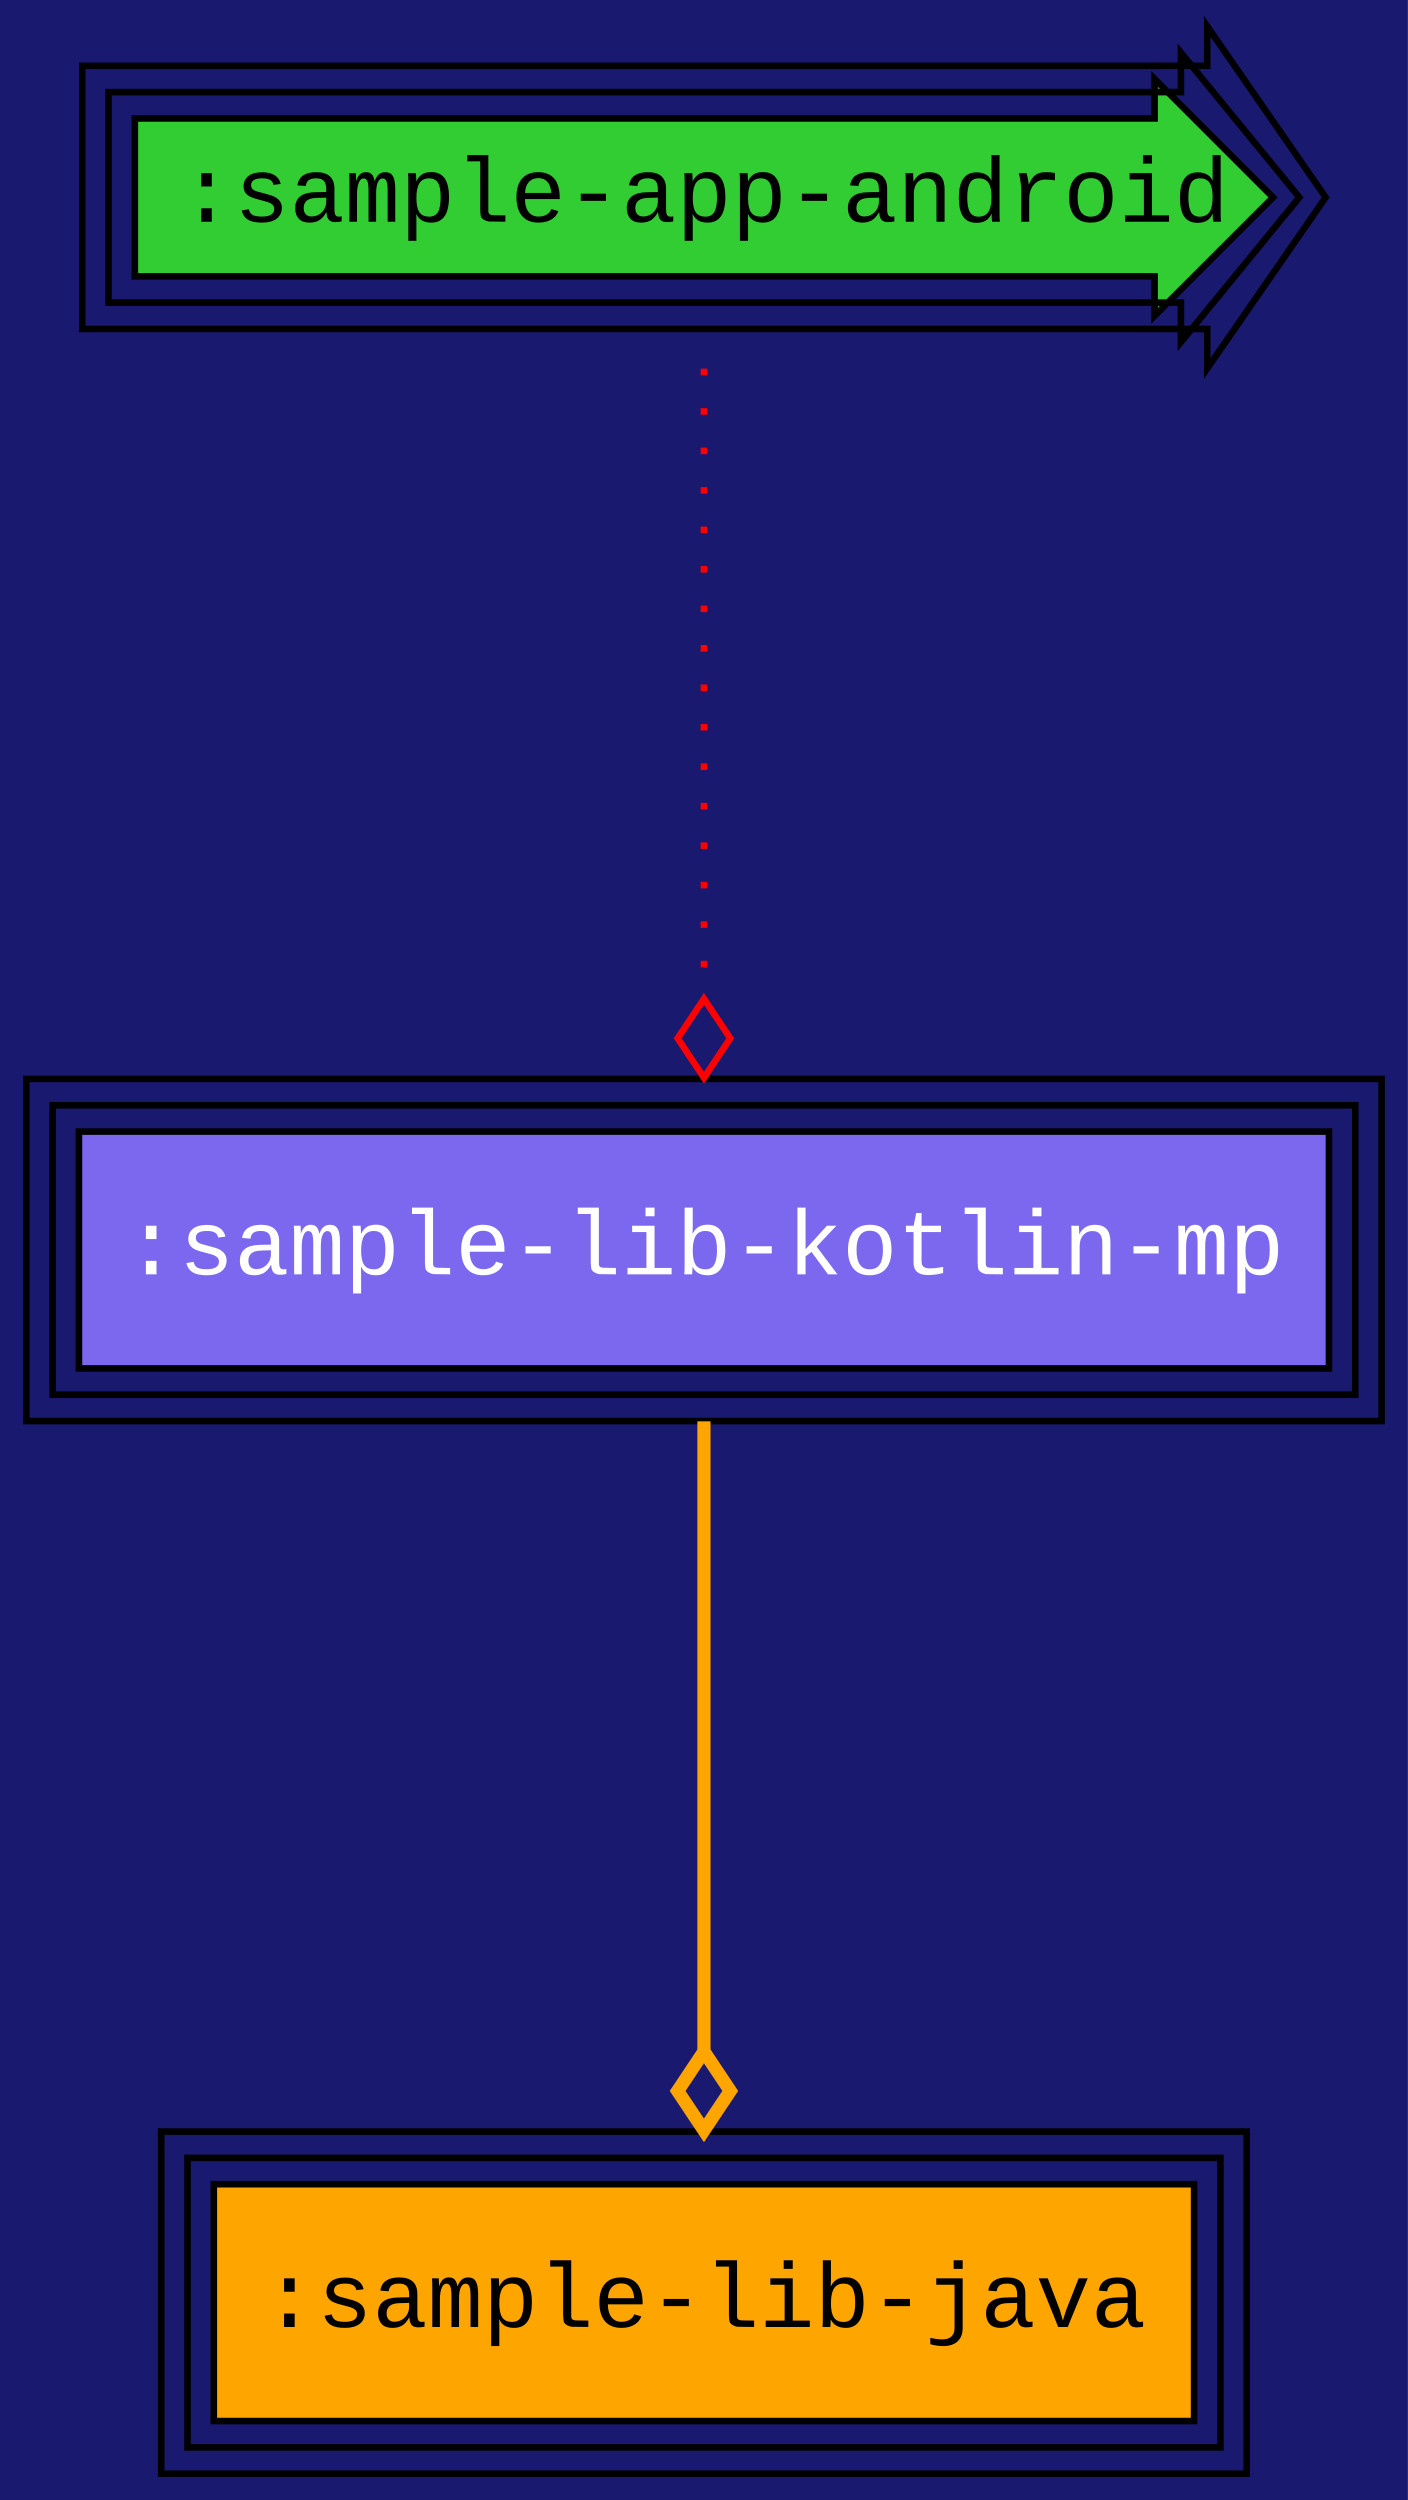
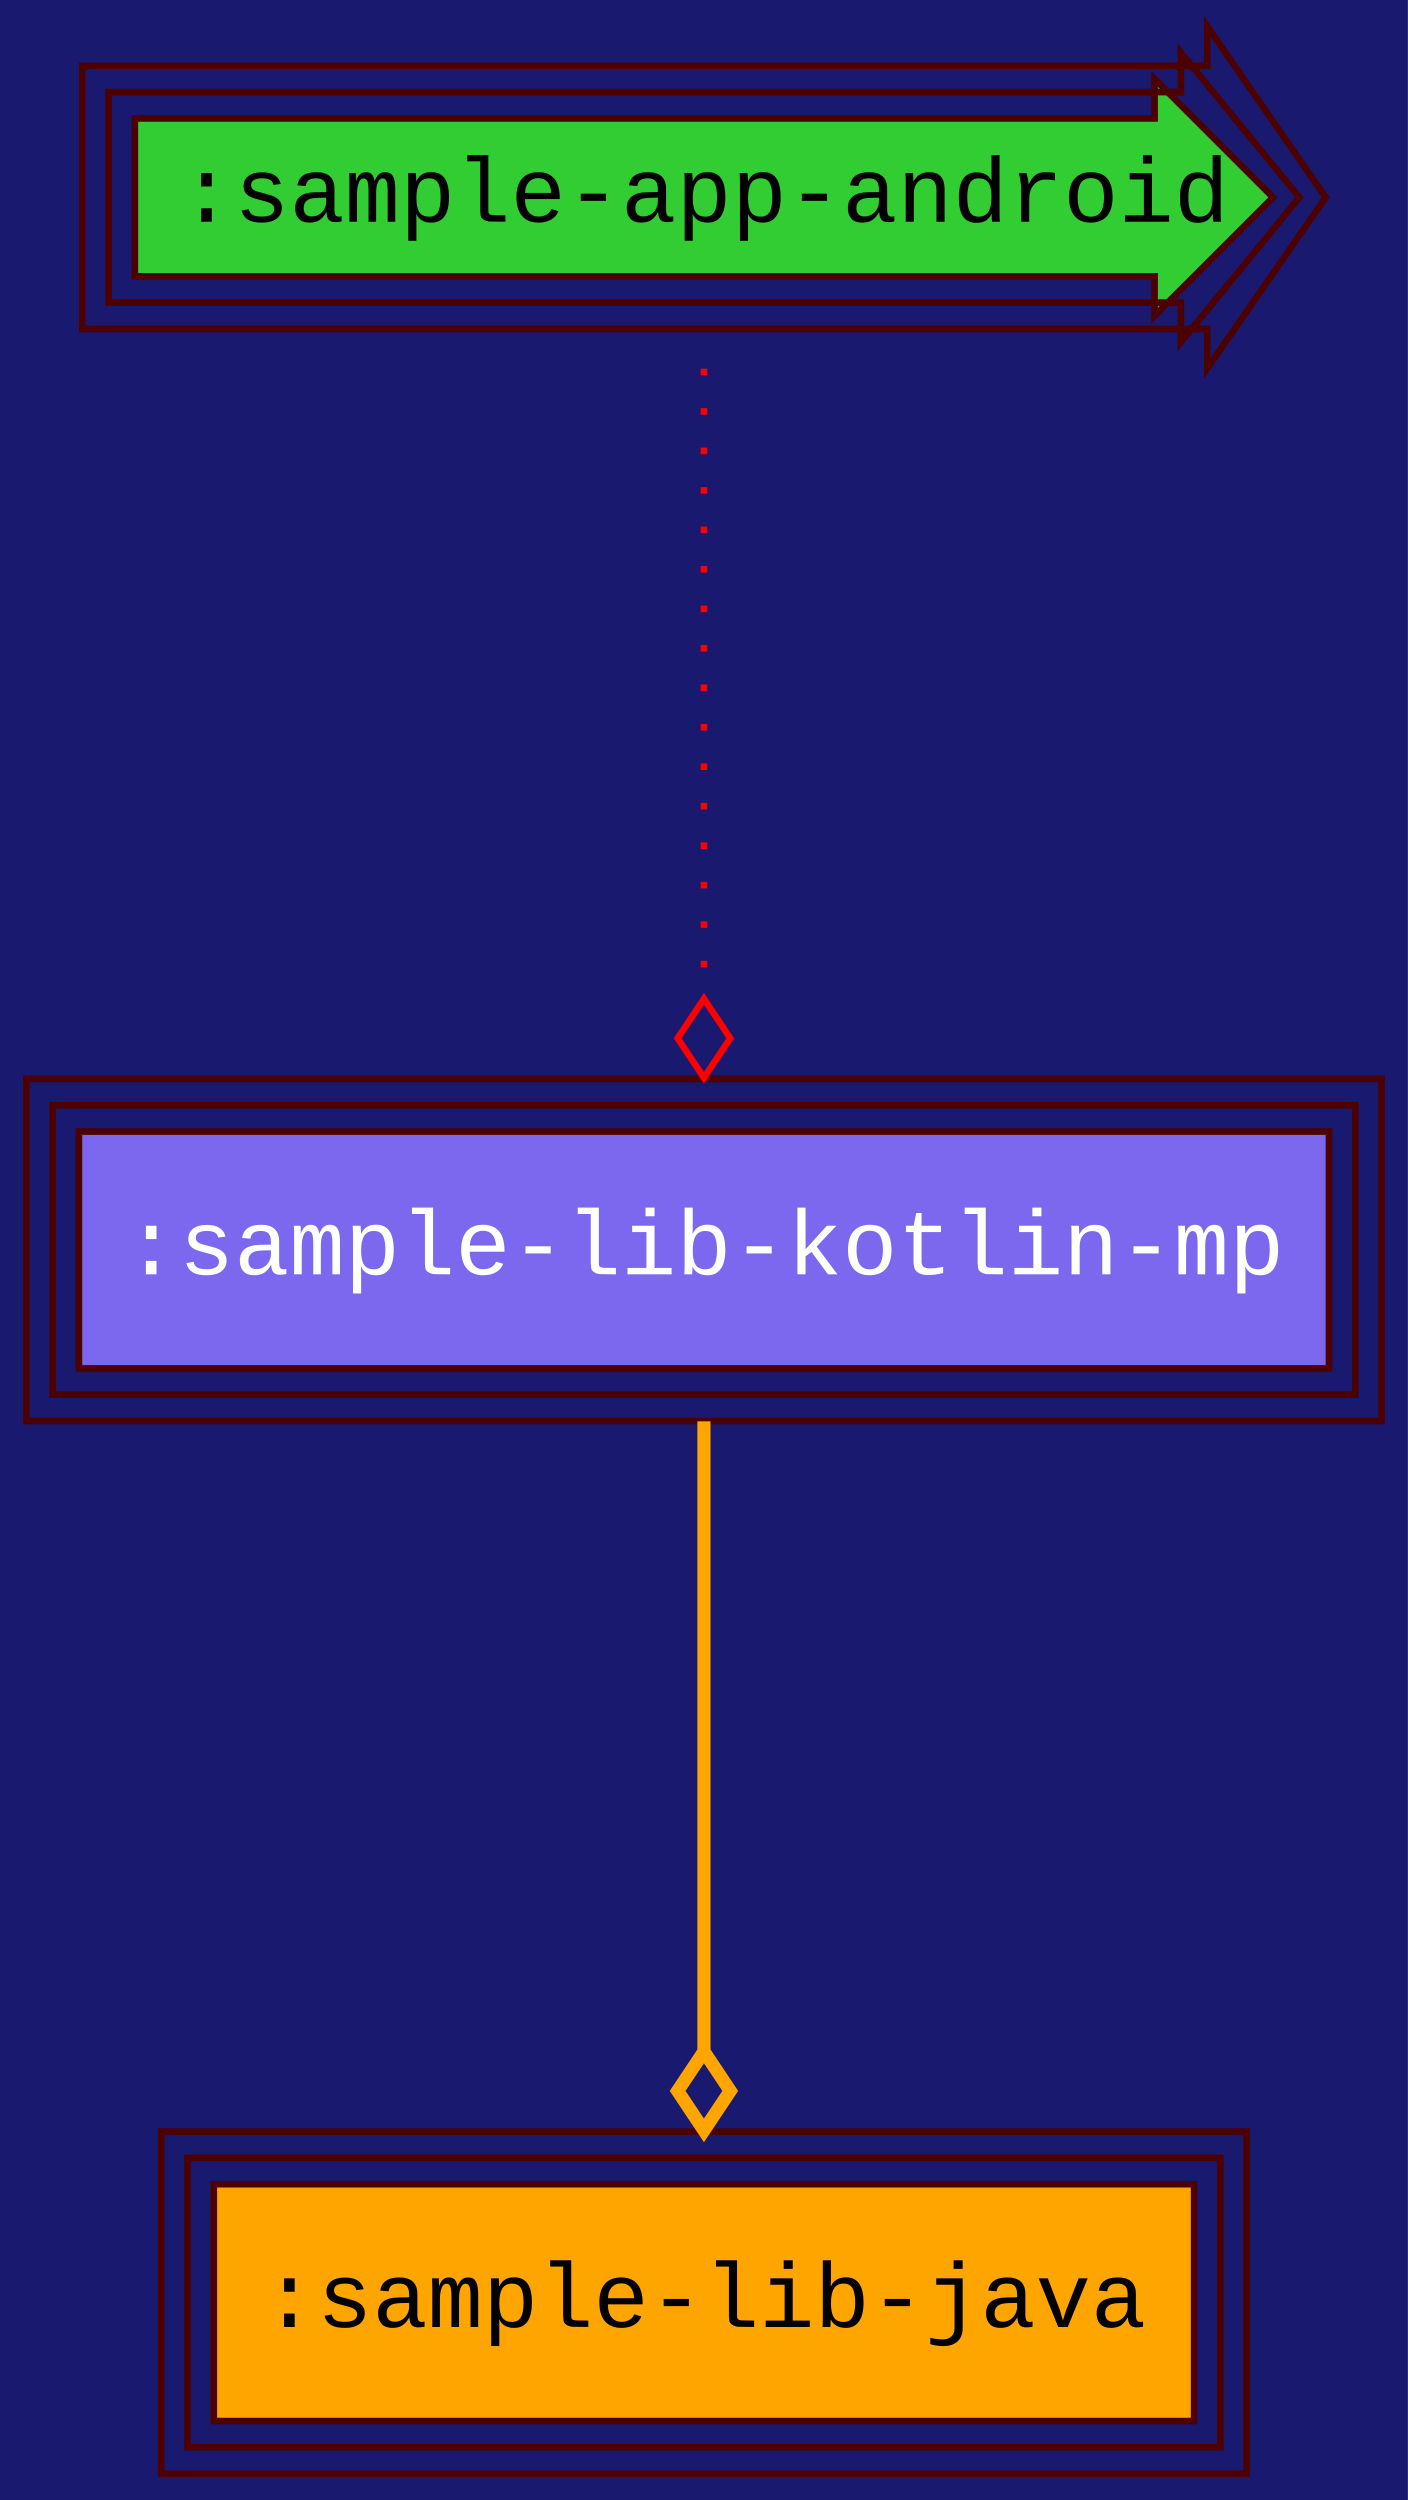
<svg xmlns="http://www.w3.org/2000/svg" width="214pt" height="380pt" viewBox="0.00 0.00 214.00 380.00">
  <g id="graph0" class="graph" transform="scale(1 1) rotate(0) translate(4 376)">
    <polygon fill="MidnightBlue" stroke="transparent" points="-4,4 -4,-376 210,-376 210,4 -4,4" />
    <g id="node1" class="node">
-       <polygon fill="limegreen" stroke="black" points="171.5,-358 16.5,-358 16.5,-334 171.5,-334 171.5,-328 189.5,-346 171.5,-364 171.5,-358" />
-       <polygon fill="none" stroke="black" points="175.5,-362 12.5,-362 12.5,-330 175.5,-330 175.5,-324 193.5,-346 175.5,-368 175.5,-362" />
-       <polygon fill="none" stroke="black" points="179.5,-366 8.5,-366 8.5,-326 179.5,-326 179.5,-320 197.5,-346 179.5,-372 179.5,-366" />
+       <polygon fill="limegreen" stroke="#4c0000" points="171.5,-358 16.5,-358 16.5,-334 171.5,-334 171.5,-328 189.5,-346 171.5,-364 171.5,-358" />
+       <polygon fill="none" stroke="#4c0000" points="175.5,-362 12.5,-362 12.5,-330 175.5,-330 175.5,-324 193.5,-346 175.5,-368 175.5,-362" />
+       <polygon fill="none" stroke="#4c0000" points="179.5,-366 8.5,-366 8.5,-326 179.5,-326 179.5,-320 197.5,-346 179.5,-372 179.5,-366" />
      <text text-anchor="middle" x="103" y="-342.3" font-family="Courier New" font-size="14.00">:sample-app-android</text>
    </g>
    <g id="node3" class="node">
-       <polygon fill="mediumslateblue" stroke="black" points="198,-204 8,-204 8,-168 198,-168 198,-204" />
-       <polygon fill="none" stroke="black" points="202,-208 4,-208 4,-164 202,-164 202,-208" />
-       <polygon fill="none" stroke="black" points="206,-212 0,-212 0,-160 206,-160 206,-212" />
+       <polygon fill="mediumslateblue" stroke="#4c0000" points="198,-204 8,-204 8,-168 198,-168 198,-204" />
+       <polygon fill="none" stroke="#4c0000" points="202,-208 4,-208 4,-164 202,-164 202,-208" />
+       <polygon fill="none" stroke="#4c0000" points="206,-212 0,-212 0,-160 206,-160 206,-212" />
      <text text-anchor="middle" x="103" y="-182.3" font-family="Courier New" font-size="14.00" fill="white">:sample-lib-kotlin-mp</text>
    </g>
    <g id="edge1" class="edge">
      <path fill="none" stroke="red" stroke-dasharray="1,5" d="M103,-319.96C103,-294.27 103,-253.98 103,-224.48" />
      <polygon fill="none" stroke="red" points="103,-224.18 99,-218.18 103,-212.18 107,-218.18 103,-224.18" />
    </g>
    <g id="node2" class="node">
-       <polygon fill="orange" stroke="black" points="177.5,-44 28.5,-44 28.5,-8 177.5,-8 177.5,-44" />
-       <polygon fill="none" stroke="black" points="181.5,-48 24.5,-48 24.5,-4 181.5,-4 181.5,-48" />
-       <polygon fill="none" stroke="black" points="185.5,-52 20.5,-52 20.5,0 185.5,0 185.5,-52" />
+       <polygon fill="orange" stroke="#4c0000" points="177.5,-44 28.5,-44 28.5,-8 177.5,-8 177.5,-44" />
+       <polygon fill="none" stroke="#4c0000" points="181.5,-48 24.5,-48 24.5,-4 181.5,-4 181.5,-48" />
+       <polygon fill="none" stroke="#4c0000" points="185.5,-52 20.5,-52 20.5,0 185.5,0 185.5,-52" />
      <text text-anchor="middle" x="103" y="-22.3" font-family="Courier New" font-size="14.00">:sample-lib-java</text>
    </g>
    <g id="edge2" class="edge">
      <path fill="none" stroke="orange" stroke-width="2" d="M103,-159.96C103,-134.27 103,-93.98 103,-64.48" />
      <polygon fill="none" stroke="orange" stroke-width="2" points="103,-64.18 99,-58.18 103,-52.18 107,-58.18 103,-64.18" />
    </g>
  </g>
</svg>
